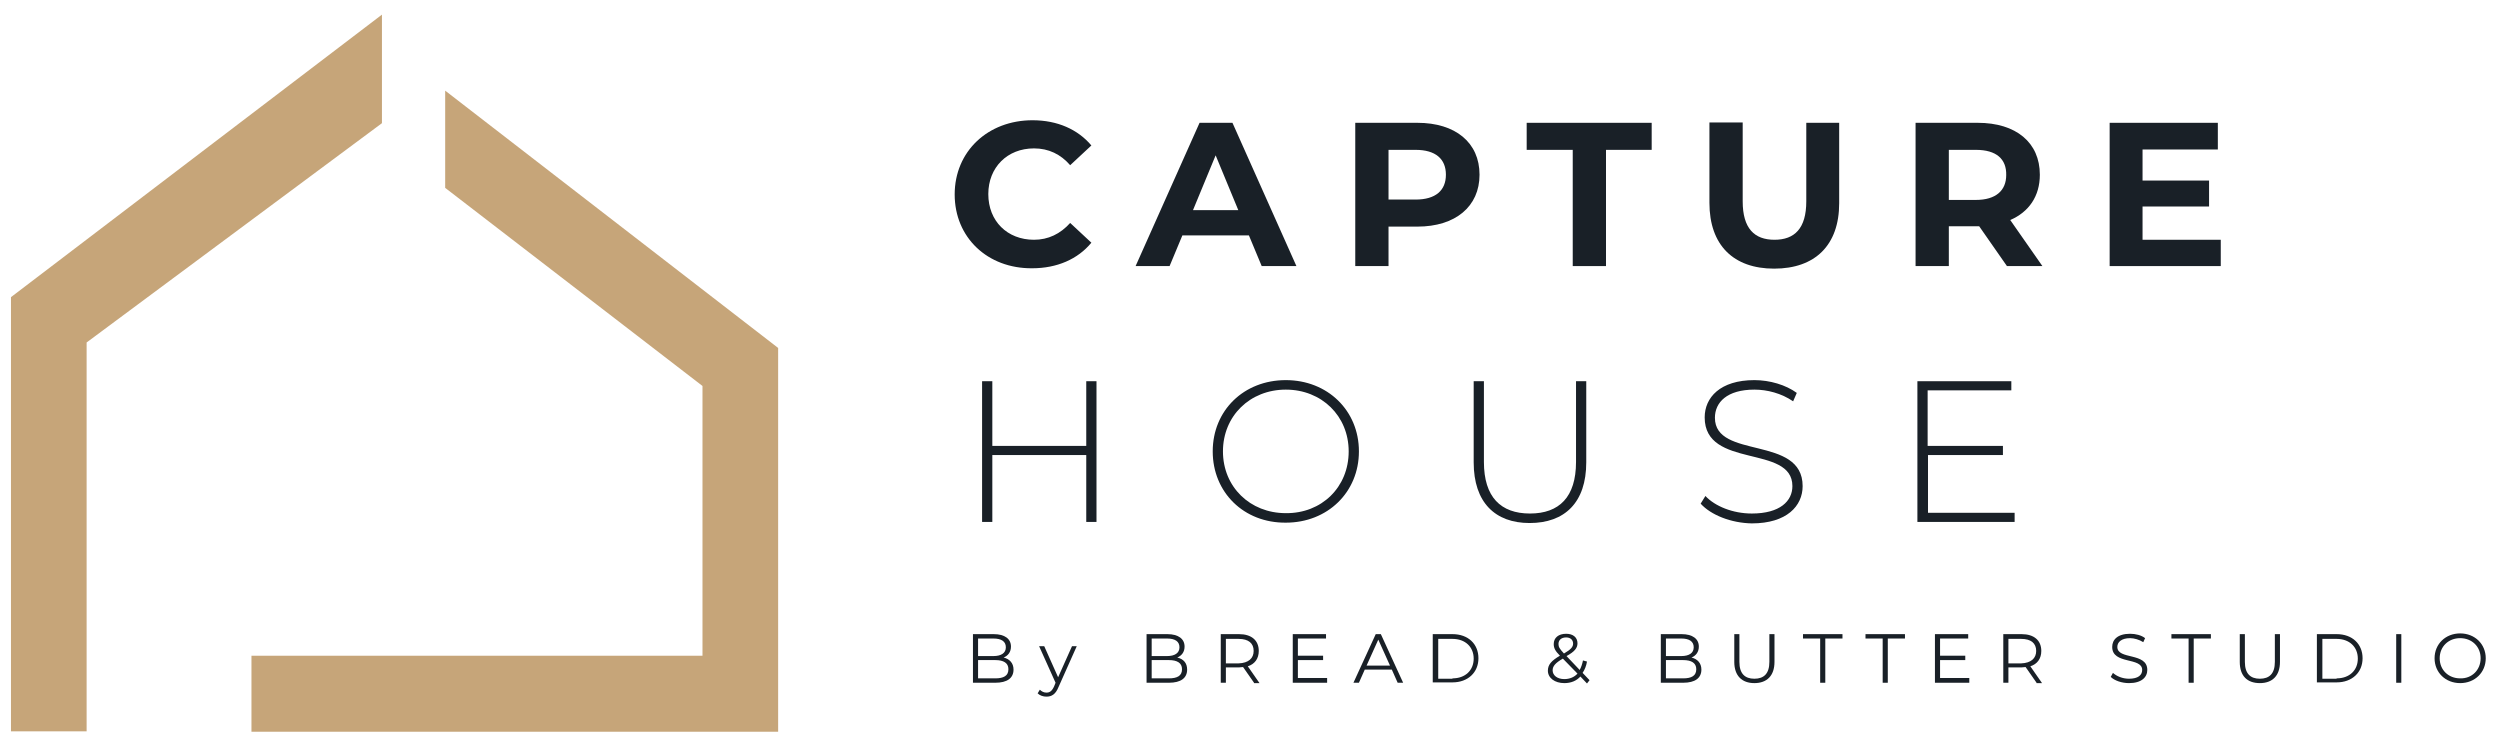
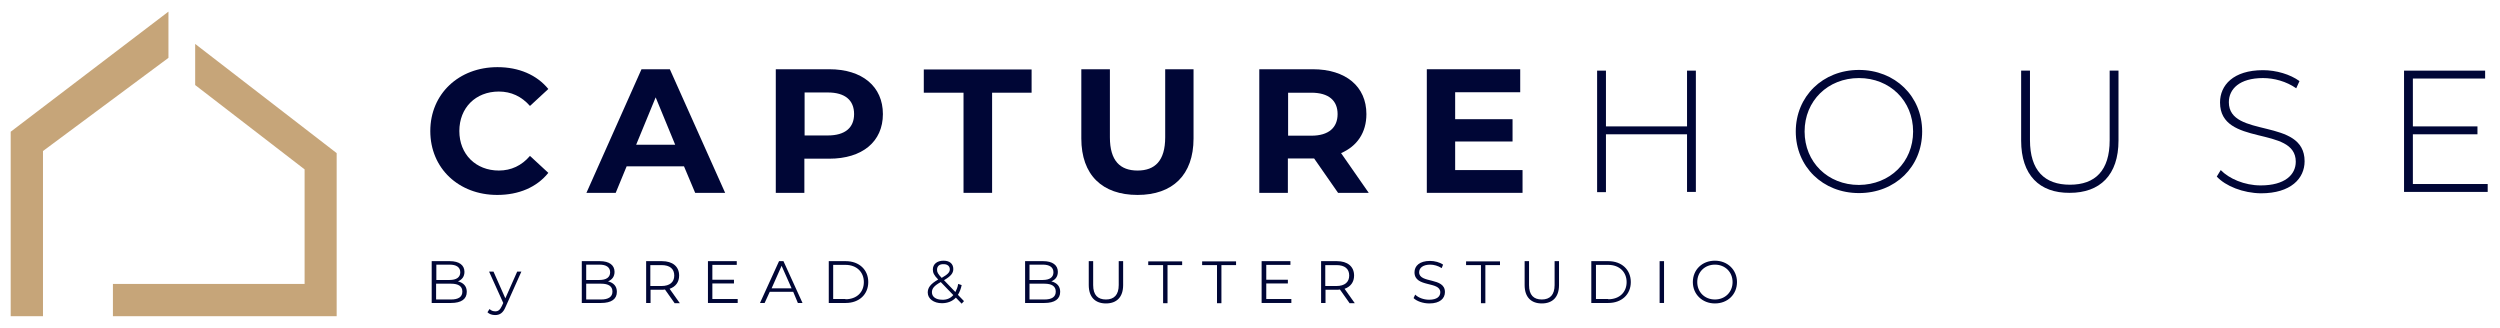
- <svg xmlns="http://www.w3.org/2000/svg" version="1.1" id="Layer_1" x="0px" y="0px" viewBox="12 10 684 204" style="enable-background:new 12 10 684 204;" xml:space="preserve">
+ <svg xmlns="http://www.w3.org/2000/svg" version="1.1" id="Layer_1" x="0px" y="0px" viewBox="6 4 1076 141" style="enable-background:new 6 4 1076 141;" xml:space="preserve">
  <style type="text/css">
	.st0{fill:#C6A579;}
	.st1{enable-background:new    ;}
- 	.st2{fill:#192027;}
+ 	.st2{fill:#000636;}
</style>
  <g>
-     <path class="st0" d="M15,210.1V91.3L116.5,14v29.7l-80.8,60v106.4" />
-     <path class="st0" d="M133.8,34.8l91.1,70.4v105H80.8v-20.8h123.4v-73.8l-70.4-54.2" />
+     <path class="st0" d="M10.6,140.1V60.7L78.5,9v19.9L24.5,69v71.1" />
+     <path class="st0" d="M90,22.9l60.9,47v70.2H54.6v-13.9h82.5V76.9L90,40.6" />
  </g>
-   <g>
-     <g class="st1">
-       <path class="st2" d="M273.2,63.2c0-11.8,9.1-20.3,21.3-20.3c6.8,0,12.4,2.5,16.1,6.9l-5.8,5.4c-2.6-3-5.9-4.6-9.9-4.6    c-7.3,0-12.5,5.2-12.5,12.5c0,7.4,5.2,12.5,12.5,12.5c3.9,0,7.2-1.6,9.9-4.6l5.8,5.4c-3.7,4.5-9.4,7-16.2,7    C282.2,83.5,273.2,75,273.2,63.2z" />
-       <path class="st2" d="M353.7,74.4h-18.2l-3.5,8.4h-9.3l17.5-39.2h9l17.5,39.2h-9.5L353.7,74.4z M350.8,67.5l-6.2-15l-6.2,15H350.8z    " />
-       <path class="st2" d="M416.8,57.8c0,8.7-6.6,14.2-17,14.2h-7.9v10.8h-9.1V43.6h17C410.2,43.6,416.8,49,416.8,57.8z M407.6,57.8    c0-4.3-2.8-6.8-8.3-6.8h-7.4v13.6h7.4C404.8,64.6,407.6,62.1,407.6,57.8z" />
-       <path class="st2" d="M442.2,51h-12.5v-7.4h34.2V51h-12.5v31.8h-9.1V51z" />
-       <path class="st2" d="M479.7,65.5v-22h9.1v21.6c0,7.4,3.2,10.5,8.7,10.5c5.5,0,8.7-3.1,8.7-10.5V43.6h9v22    c0,11.5-6.6,17.9-17.8,17.9C486.3,83.5,479.7,77.1,479.7,65.5z" />
-       <path class="st2" d="M561.1,82.8l-7.6-10.9h-0.4h-7.9v10.9h-9.1V43.6h17c10.5,0,17,5.4,17,14.2c0,5.9-3,10.2-8.1,12.4l8.8,12.6    H561.1z M552.6,51h-7.4v13.7h7.4c5.5,0,8.3-2.6,8.3-6.8C561,53.5,558.2,51,552.6,51z" />
-       <path class="st2" d="M619.6,75.5v7.3h-30.4V43.6h29.6v7.3h-20.6v8.5h18.2v7.1h-18.2v9.1H619.6z" />
-     </g>
-     <g class="st1">
-       <path class="st2" d="M312,114.3v38.5h-2.8v-18.3h-25.7v18.3h-2.8v-38.5h2.8V132h25.7v-17.7H312z" />
-       <path class="st2" d="M343.8,133.5c0-11.2,8.5-19.5,20-19.5c11.4,0,20,8.3,20,19.5c0,11.2-8.6,19.5-20,19.5    C352.3,153.1,343.8,144.7,343.8,133.5z M381,133.5c0-9.7-7.4-16.9-17.2-16.9c-9.8,0-17.2,7.2-17.2,16.9c0,9.7,7.4,16.9,17.2,16.9    C373.6,150.5,381,143.3,381,133.5z" />
-       <path class="st2" d="M415.2,136.5v-22.2h2.8v22.1c0,9.6,4.6,14.1,12.6,14.1s12.6-4.5,12.6-14.1v-22.1h2.8v22.2    c0,11-5.9,16.6-15.5,16.6C421.1,153.1,415.2,147.5,415.2,136.5z" />
-       <path class="st2" d="M477.3,147.8l1.3-2.1c2.6,2.8,7.5,4.8,12.7,4.8c7.7,0,11.1-3.4,11.1-7.5c0-11.5-24-4.6-24-18.8    c0-5.4,4.2-10.2,13.6-10.2c4.2,0,8.6,1.3,11.6,3.5l-1,2.3c-3.2-2.2-7.1-3.2-10.6-3.2c-7.5,0-10.8,3.5-10.8,7.7    c0,11.5,24,4.7,24,18.7c0,5.4-4.3,10.2-13.9,10.2C485.6,153.1,480.1,150.9,477.3,147.8z" />
-       <path class="st2" d="M563.2,150.3v2.5h-26.6v-38.5h25.7v2.5h-22.9V132H560v2.5h-20.5v15.8H563.2z" />
-     </g>
-     <g class="st1">
-       <path class="st2" d="M289.3,193.2c0,2.3-1.7,3.6-5,3.6h-6.1v-13.3h5.7c3,0,4.7,1.3,4.7,3.4c0,1.5-0.8,2.5-2,3    C288.2,190.3,289.3,191.4,289.3,193.2z M279.6,184.7v4.8h4.2c2.1,0,3.4-0.8,3.4-2.4s-1.2-2.4-3.4-2.4H279.6z M287.9,193.1    c0-1.7-1.3-2.5-3.6-2.5h-4.7v5h4.7C286.6,195.6,287.9,194.9,287.9,193.1z" />
-       <path class="st2" d="M306.6,186.8l-5,11.2c-0.8,2-1.9,2.6-3.3,2.6c-0.9,0-1.8-0.3-2.4-0.9l0.6-1c0.5,0.5,1.1,0.8,1.8,0.8    c0.9,0,1.5-0.4,2.1-1.7l0.4-1l-4.5-10h1.4l3.8,8.5l3.8-8.5H306.6z" />
-       <path class="st2" d="M336.8,193.2c0,2.3-1.7,3.6-5,3.6h-6.1v-13.3h5.7c3,0,4.7,1.3,4.7,3.4c0,1.5-0.8,2.5-2,3    C335.8,190.3,336.8,191.4,336.8,193.2z M327.1,184.7v4.8h4.2c2.1,0,3.4-0.8,3.4-2.4s-1.2-2.4-3.4-2.4H327.1z M335.4,193.1    c0-1.7-1.3-2.5-3.6-2.5h-4.7v5h4.7C334.1,195.6,335.4,194.9,335.4,193.1z" />
-       <path class="st2" d="M355.1,196.8l-3-4.3c-0.3,0-0.7,0.1-1.1,0.1h-3.6v4.2H346v-13.3h5c3.4,0,5.4,1.7,5.4,4.6c0,2.1-1.1,3.6-3,4.2    l3.2,4.6H355.1z M355,188.1c0-2.1-1.4-3.3-4.1-3.3h-3.5v6.7h3.5C353.6,191.4,355,190.1,355,188.1z" />
-       <path class="st2" d="M375.1,195.6v1.2h-9.4v-13.3h9.1v1.2h-7.7v4.7h6.9v1.2h-6.9v4.9H375.1z" />
-       <path class="st2" d="M392.8,193.2h-7.4l-1.6,3.6h-1.5l6.1-13.3h1.4l6.1,13.3h-1.5L392.8,193.2z M392.3,192.1l-3.2-7.1l-3.2,7.1    H392.3z" />
-       <path class="st2" d="M404,183.5h5.4c4.3,0,7.1,2.7,7.1,6.6c0,3.9-2.9,6.6-7.1,6.6H404V183.5z M409.4,195.6c3.5,0,5.8-2.2,5.8-5.4    c0-3.2-2.3-5.4-5.8-5.4h-3.9v10.9H409.4z" />
-       <path class="st2" d="M446.2,197l-1.8-1.9c-1.1,1.2-2.6,1.8-4.4,1.8c-2.6,0-4.5-1.4-4.5-3.4c0-1.6,0.9-2.7,3.3-4.1    c-1.3-1.3-1.7-2.1-1.7-3.2c0-1.7,1.3-2.8,3.4-2.8c1.9,0,3.1,1,3.1,2.6c0,1.3-0.8,2.3-3,3.5l3.6,3.8c0.4-0.7,0.7-1.6,0.9-2.6    l1.1,0.3c-0.2,1.2-0.6,2.2-1.2,3.1l1.9,2L446.2,197z M443.6,194.3l-4-4.1c-2.1,1.2-2.8,2.1-2.8,3.2c0,1.4,1.3,2.4,3.2,2.4    C441.4,195.8,442.7,195.3,443.6,194.3z M438.4,186.2c0,0.8,0.3,1.3,1.5,2.6c1.9-1.1,2.5-1.8,2.5-2.7c0-1-0.7-1.7-1.9-1.7    C439.2,184.4,438.4,185.1,438.4,186.2z" />
-       <path class="st2" d="M477.5,193.2c0,2.3-1.7,3.6-5,3.6h-6.1v-13.3h5.7c3,0,4.7,1.3,4.7,3.4c0,1.5-0.8,2.5-2,3    C476.4,190.3,477.5,191.4,477.5,193.2z M467.8,184.7v4.8h4.2c2.1,0,3.4-0.8,3.4-2.4s-1.2-2.4-3.4-2.4H467.8z M476.1,193.1    c0-1.7-1.3-2.5-3.6-2.5h-4.7v5h4.7C474.8,195.6,476.1,194.9,476.1,193.1z" />
-       <path class="st2" d="M486.5,191.1v-7.6h1.4v7.6c0,3.2,1.5,4.6,4.1,4.6c2.6,0,4.1-1.4,4.1-4.6v-7.6h1.4v7.6c0,3.8-2.1,5.8-5.5,5.8    S486.5,194.9,486.5,191.1z" />
-       <path class="st2" d="M510,184.7h-4.7v-1.2h10.8v1.2h-4.7v12.1H510V184.7z" />
-       <path class="st2" d="M527.1,184.7h-4.7v-1.2h10.8v1.2h-4.7v12.1h-1.4V184.7z" />
-       <path class="st2" d="M550.8,195.6v1.2h-9.4v-13.3h9.1v1.2h-7.7v4.7h6.9v1.2h-6.9v4.9H550.8z" />
-       <path class="st2" d="M569.2,196.8l-3-4.3c-0.3,0-0.7,0.1-1.1,0.1h-3.6v4.2h-1.4v-13.3h5c3.4,0,5.4,1.7,5.4,4.6    c0,2.1-1.1,3.6-3,4.2l3.2,4.6H569.2z M569.1,188.1c0-2.1-1.4-3.3-4.1-3.3h-3.5v6.7h3.5C567.7,191.4,569.1,190.1,569.1,188.1z" />
-       <path class="st2" d="M589.5,195.2l0.6-1.1c1,0.9,2.6,1.6,4.4,1.6c2.5,0,3.6-1,3.6-2.4c0-3.6-8.2-1.4-8.2-6.3c0-2,1.5-3.6,4.9-3.6    c1.5,0,3.1,0.4,4.1,1.2l-0.5,1.1c-1.1-0.7-2.5-1.1-3.6-1.1c-2.4,0-3.5,1.1-3.5,2.4c0,3.6,8.2,1.4,8.2,6.3c0,2-1.6,3.6-5,3.6    C592.5,196.9,590.5,196.2,589.5,195.2z" />
-       <path class="st2" d="M610.8,184.7h-4.7v-1.2h10.8v1.2h-4.7v12.1h-1.4V184.7z" />
-       <path class="st2" d="M624.8,191.1v-7.6h1.4v7.6c0,3.2,1.5,4.6,4.1,4.6c2.6,0,4.1-1.4,4.1-4.6v-7.6h1.4v7.6c0,3.8-2.1,5.8-5.5,5.8    C626.8,196.9,624.8,194.9,624.8,191.1z" />
-       <path class="st2" d="M645.9,183.5h5.4c4.3,0,7.1,2.7,7.1,6.6c0,3.9-2.9,6.6-7.1,6.6h-5.4V183.5z M651.3,195.6    c3.5,0,5.8-2.2,5.8-5.4c0-3.2-2.3-5.4-5.8-5.4h-3.9v10.9H651.3z" />
-       <path class="st2" d="M667.6,183.5h1.4v13.3h-1.4V183.5z" />
-       <path class="st2" d="M678.1,190.1c0-3.9,3-6.8,7-6.8c4,0,7,2.9,7,6.8c0,3.9-3,6.8-7,6.8C681.1,196.9,678.1,194,678.1,190.1z     M690.7,190.1c0-3.2-2.4-5.5-5.6-5.5c-3.2,0-5.6,2.3-5.6,5.5c0,3.2,2.4,5.5,5.6,5.5C688.3,195.7,690.7,193.3,690.7,190.1z" />
-     </g>
+   <g class="st1">
+     <path class="st2" d="M191.2,60.4c0-16,12.3-27.5,28.9-27.5c9.2,0,16.9,3.3,21.9,9.4l-7.9,7.3c-3.6-4.1-8.1-6.2-13.4-6.2   c-10,0-17,7-17,17c0,10,7.1,17,17,17c5.3,0,9.8-2.1,13.4-6.3l7.9,7.3c-5,6.2-12.7,9.5-22,9.5C203.5,87.9,191.2,76.5,191.2,60.4z" />
+     <path class="st2" d="M300.4,75.6h-24.7L271,87h-12.6l23.7-53.2h12.2L318.1,87h-12.9L300.4,75.6z M296.6,66.3l-8.4-20.4l-8.4,20.4   H296.6z" />
+     <path class="st2" d="M386,53.1c0,11.9-8.9,19.2-23.1,19.2h-10.7V87h-12.3V33.8h23C377.1,33.8,386,41.2,386,53.1z M373.6,53.1   c0-5.9-3.8-9.3-11.3-9.3h-10v18.5h10C369.8,62.3,373.6,58.9,373.6,53.1z" />
+     <path class="st2" d="M420.6,43.9h-17v-10h46.4v10h-17V87h-12.3V43.9z" />
+     <path class="st2" d="M471.4,63.6V33.8h12.3v29.3c0,10.1,4.4,14.3,11.9,14.3c7.5,0,11.9-4.2,11.9-14.3V33.8h12.2v29.8   c0,15.7-9,24.3-24.1,24.3C480.4,87.9,471.4,79.3,471.4,63.6z" />
+     <path class="st2" d="M581.9,87l-10.3-14.8h-0.6h-10.7V87H548V33.8h23c14.2,0,23.1,7.4,23.1,19.3c0,8-4,13.8-10.9,16.8L595.1,87   H581.9z M570.4,43.9h-10v18.5h10c7.5,0,11.3-3.5,11.3-9.3C581.7,47.3,577.9,43.9,570.4,43.9z" />
+     <path class="st2" d="M661.3,77.1V87h-41.2V33.8h40.2v9.9h-28v11.6h24.7v9.6h-24.7v12.3H661.3z" />
+   </g>
+   <g class="st1">
+     <path class="st2" d="M735.9,34.4v52.2h-3.8V61.8h-34.9v24.9h-3.8V34.4h3.8v24h34.9v-24H735.9z" />
+     <path class="st2" d="M778.9,60.6c0-15.1,11.6-26.5,27.2-26.5c15.5,0,27.2,11.3,27.2,26.5c0,15.2-11.6,26.5-27.2,26.5   C790.5,87.1,778.9,75.7,778.9,60.6z M829.4,60.6c0-13.2-10-23-23.3-23c-13.4,0-23.4,9.8-23.4,23c0,13.2,10,23,23.4,23   C819.4,83.5,829.4,73.8,829.4,60.6z" />
+     <path class="st2" d="M875.9,64.5V34.4h3.8v29.9c0,13.1,6.3,19.2,17.2,19.2S914,77.4,914,64.4V34.4h3.8v30.1c0,14.9-8,22.5-21,22.5   C883.8,87.1,875.9,79.4,875.9,64.5z" />
+     <path class="st2" d="M960.1,80l1.7-2.8c3.6,3.7,10.2,6.6,17.2,6.6c10.4,0,15.1-4.6,15.1-10.2c0-15.7-32.6-6.3-32.6-25.5   c0-7.4,5.7-13.9,18.5-13.9c5.7,0,11.7,1.8,15.7,4.7l-1.4,3.1c-4.3-3-9.6-4.4-14.3-4.4c-10.1,0-14.7,4.7-14.7,10.4   c0,15.7,32.6,6.4,32.6,25.4c0,7.4-5.9,13.8-18.8,13.8C971.4,87.1,963.9,84.1,960.1,80z" />
+     <path class="st2" d="M1076.7,83.2v3.4h-36V34.4h34.9v3.4h-31.1v20.6h27.8v3.4h-27.8v21.4H1076.7z" />
+   </g>
+   <g class="st1">
+     <path class="st2" d="M206.9,129.6c0,3.1-2.3,4.8-6.8,4.8h-8.3v-18h7.8c4,0,6.3,1.7,6.3,4.6c0,2.1-1.1,3.4-2.8,4.1   C205.5,125.7,206.9,127.2,206.9,129.6z M193.8,118v6.5h5.7c2.9,0,4.6-1.1,4.6-3.3c0-2.2-1.7-3.3-4.6-3.3H193.8z M205,129.5   c0-2.3-1.7-3.4-4.9-3.4h-6.4v6.8h6.4C203.3,132.9,205,131.8,205,129.5z" />
+     <path class="st2" d="M230.4,120.9l-6.8,15.2c-1.1,2.7-2.6,3.5-4.5,3.5c-1.3,0-2.5-0.4-3.3-1.2l0.9-1.4c0.7,0.7,1.5,1,2.5,1   c1.2,0,2-0.6,2.8-2.3l0.6-1.3l-6.1-13.5h1.9l5.1,11.5l5.1-11.5H230.4z" />
+     <path class="st2" d="M271.5,129.6c0,3.1-2.3,4.8-6.8,4.8h-8.3v-18h7.8c4,0,6.3,1.7,6.3,4.6c0,2.1-1.1,3.4-2.8,4.1   C270.1,125.7,271.5,127.2,271.5,129.6z M258.3,118v6.5h5.7c2.9,0,4.6-1.1,4.6-3.3c0-2.2-1.7-3.3-4.6-3.3H258.3z M269.6,129.5   c0-2.3-1.7-3.4-4.9-3.4h-6.4v6.8h6.4C267.8,132.9,269.6,131.8,269.6,129.5z" />
+     <path class="st2" d="M296.3,134.4l-4.1-5.8c-0.5,0.1-0.9,0.1-1.4,0.1h-4.8v5.7h-1.9v-18h6.8c4.6,0,7.4,2.3,7.4,6.2   c0,2.8-1.5,4.8-4.1,5.7l4.4,6.2H296.3z M296.2,122.6c0-2.9-1.9-4.5-5.5-4.5h-4.8v9h4.8C294.3,127.1,296.2,125.4,296.2,122.6z" />
+     <path class="st2" d="M323.5,132.8v1.6h-12.8v-18h12.4v1.6h-10.5v6.4h9.3v1.6h-9.3v6.7H323.5z" />
+     <path class="st2" d="M347.4,129.6h-10.1l-2.2,4.8h-2l8.2-18h1.9l8.2,18h-2L347.4,129.6z M346.7,128.1l-4.3-9.7l-4.3,9.7H346.7z" />
+     <path class="st2" d="M362.7,116.4h7.3c5.8,0,9.7,3.7,9.7,9c0,5.3-3.9,9-9.7,9h-7.3V116.4z M369.9,132.8c4.8,0,7.9-3,7.9-7.4   c0-4.3-3.1-7.4-7.9-7.4h-5.3v14.7H369.9z" />
+     <path class="st2" d="M419.9,134.7l-2.5-2.6c-1.5,1.6-3.6,2.4-6,2.4c-3.5,0-6.1-1.9-6.1-4.6c0-2.1,1.2-3.7,4.5-5.6   c-1.8-1.8-2.3-2.9-2.3-4.3c0-2.3,1.8-3.8,4.6-3.8c2.6,0,4.2,1.3,4.2,3.6c0,1.8-1.1,3.1-4,4.8l4.9,5.1c0.5-1,1-2.1,1.2-3.5l1.5,0.5   c-0.3,1.6-0.9,3-1.6,4.2l2.6,2.7L419.9,134.7z M416.3,131l-5.4-5.6c-2.9,1.6-3.8,2.8-3.8,4.4c0,2,1.8,3.2,4.4,3.2   C413.4,133.1,415.1,132.4,416.3,131z M409.3,120.1c0,1.1,0.4,1.8,2,3.5c2.6-1.5,3.5-2.4,3.5-3.7c0-1.3-1-2.2-2.6-2.2   C410.3,117.6,409.3,118.6,409.3,120.1z" />
+     <path class="st2" d="M462.3,129.6c0,3.1-2.3,4.8-6.8,4.8h-8.3v-18h7.8c4,0,6.3,1.7,6.3,4.6c0,2.1-1.1,3.4-2.8,4.1   C460.9,125.7,462.3,127.2,462.3,129.6z M449.1,118v6.5h5.7c2.9,0,4.6-1.1,4.6-3.3c0-2.2-1.7-3.3-4.6-3.3H449.1z M460.4,129.5   c0-2.3-1.7-3.4-4.9-3.4h-6.4v6.8h6.4C458.7,132.9,460.4,131.8,460.4,129.5z" />
+     <path class="st2" d="M474.6,126.7v-10.3h1.9v10.3c0,4.3,2,6.2,5.5,6.2c3.5,0,5.5-2,5.5-6.2v-10.3h1.9v10.3c0,5.2-2.8,7.9-7.4,7.9   S474.6,131.9,474.6,126.7z" />
+     <path class="st2" d="M506.5,118.1h-6.3v-1.6h14.6v1.6h-6.3v16.4h-1.9V118.1z" />
+     <path class="st2" d="M529.7,118.1h-6.3v-1.6h14.6v1.6h-6.3v16.4h-1.9V118.1z" />
+     <path class="st2" d="M561.8,132.8v1.6h-12.8v-18h12.4v1.6H551v6.4h9.3v1.6H551v6.7H561.8z" />
+     <path class="st2" d="M586.8,134.4l-4.1-5.8c-0.5,0.1-0.9,0.1-1.4,0.1h-4.8v5.7h-1.9v-18h6.8c4.6,0,7.4,2.3,7.4,6.2   c0,2.8-1.5,4.8-4.1,5.7l4.4,6.2H586.8z M586.7,122.6c0-2.9-1.9-4.5-5.5-4.5h-4.8v9h4.8C584.8,127.1,586.7,125.4,586.7,122.6z" />
+     <path class="st2" d="M614.4,132.3l0.7-1.5c1.3,1.3,3.6,2.2,6,2.2c3.4,0,4.8-1.4,4.8-3.2c0-4.9-11.1-1.9-11.1-8.6   c0-2.7,2.1-4.9,6.7-4.9c2,0,4.2,0.6,5.6,1.6l-0.6,1.5c-1.5-1-3.4-1.5-4.9-1.5c-3.3,0-4.8,1.5-4.8,3.3c0,4.9,11.1,2,11.1,8.5   c0,2.7-2.1,4.9-6.7,4.9C618.4,134.6,615.7,133.6,614.4,132.3z" />
+     <path class="st2" d="M643.3,118.1H637v-1.6h14.6v1.6h-6.3v16.4h-1.9V118.1z" />
+     <path class="st2" d="M662.2,126.7v-10.3h1.9v10.3c0,4.3,2,6.2,5.5,6.2c3.5,0,5.5-2,5.5-6.2v-10.3h1.9v10.3c0,5.2-2.8,7.9-7.4,7.9   C665,134.6,662.2,131.9,662.2,126.7z" />
+     <path class="st2" d="M690.9,116.4h7.3c5.8,0,9.7,3.7,9.7,9c0,5.3-3.9,9-9.7,9h-7.3V116.4z M698.2,132.8c4.8,0,7.9-3,7.9-7.4   c0-4.3-3.1-7.4-7.9-7.4h-5.3v14.7H698.2z" />
+     <path class="st2" d="M720.3,116.4h1.9v18h-1.9V116.4z" />
+     <path class="st2" d="M734.6,125.4c0-5.3,4-9.2,9.5-9.2c5.4,0,9.5,3.9,9.5,9.2c0,5.3-4,9.2-9.5,9.2   C738.7,134.6,734.6,130.7,734.6,125.4z M751.7,125.4c0-4.3-3.2-7.5-7.6-7.5c-4.4,0-7.6,3.2-7.6,7.5c0,4.3,3.2,7.5,7.6,7.5   C748.5,132.9,751.7,129.7,751.7,125.4z" />
  </g>
</svg>
